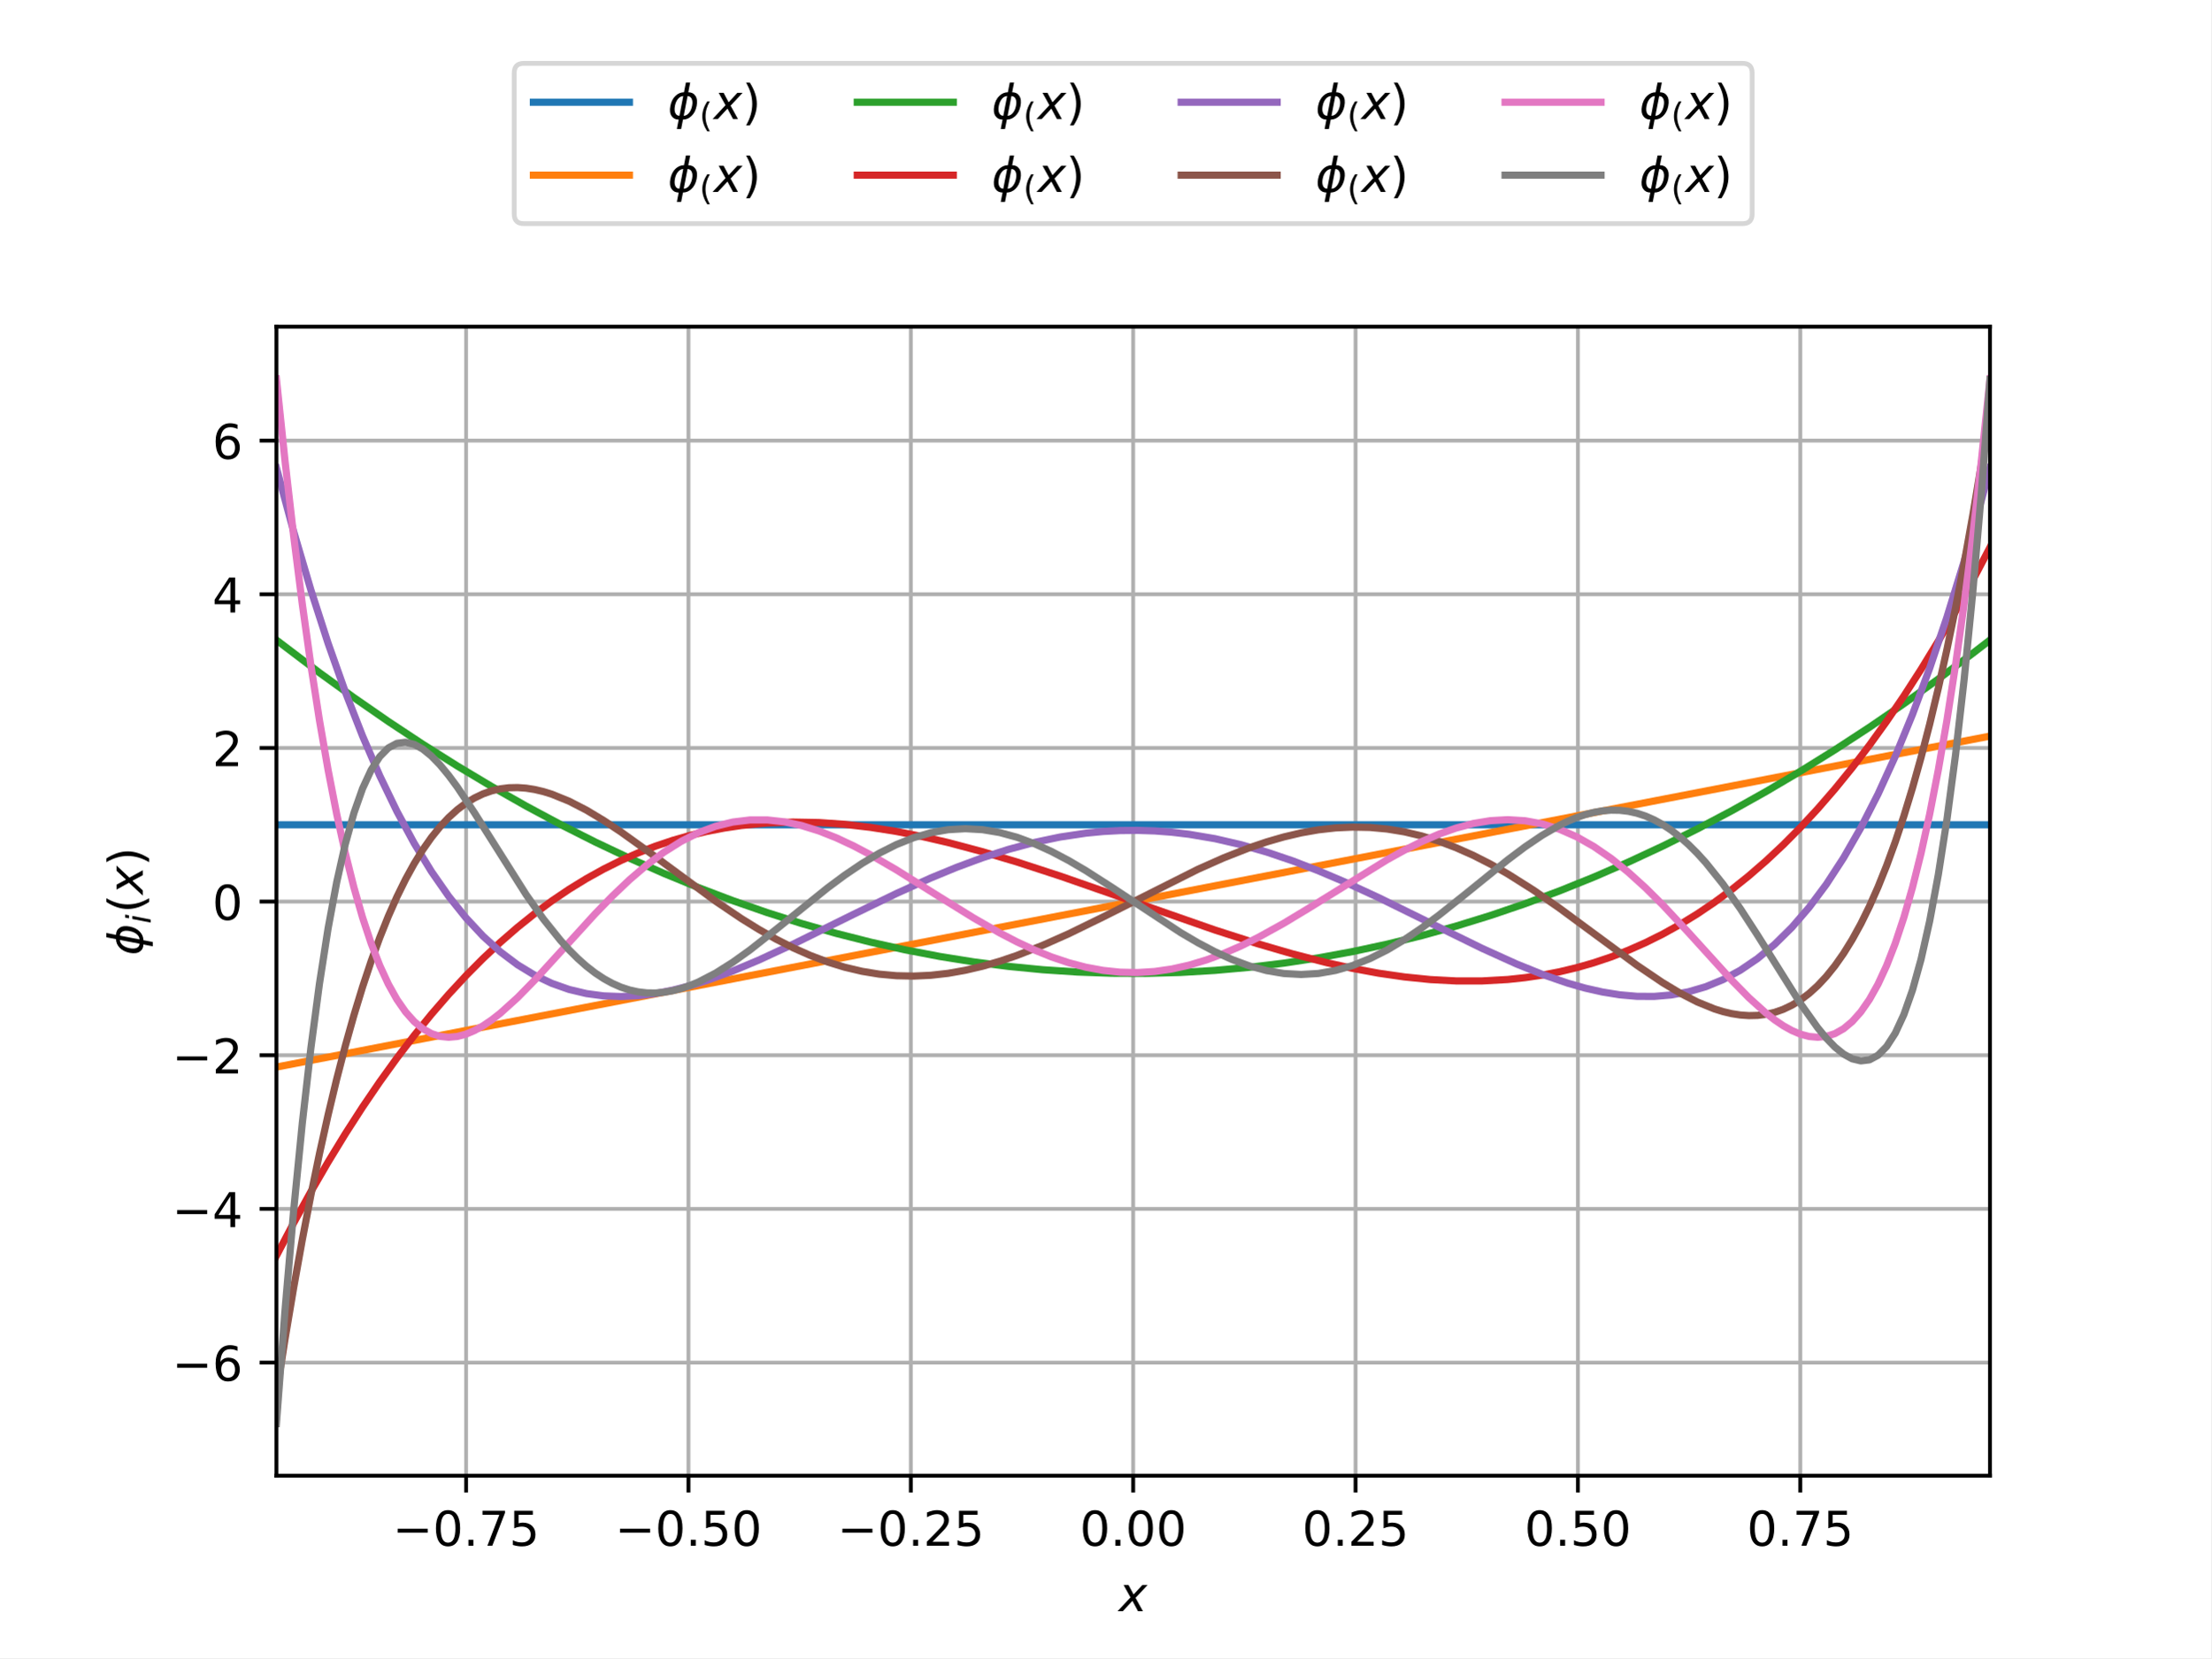
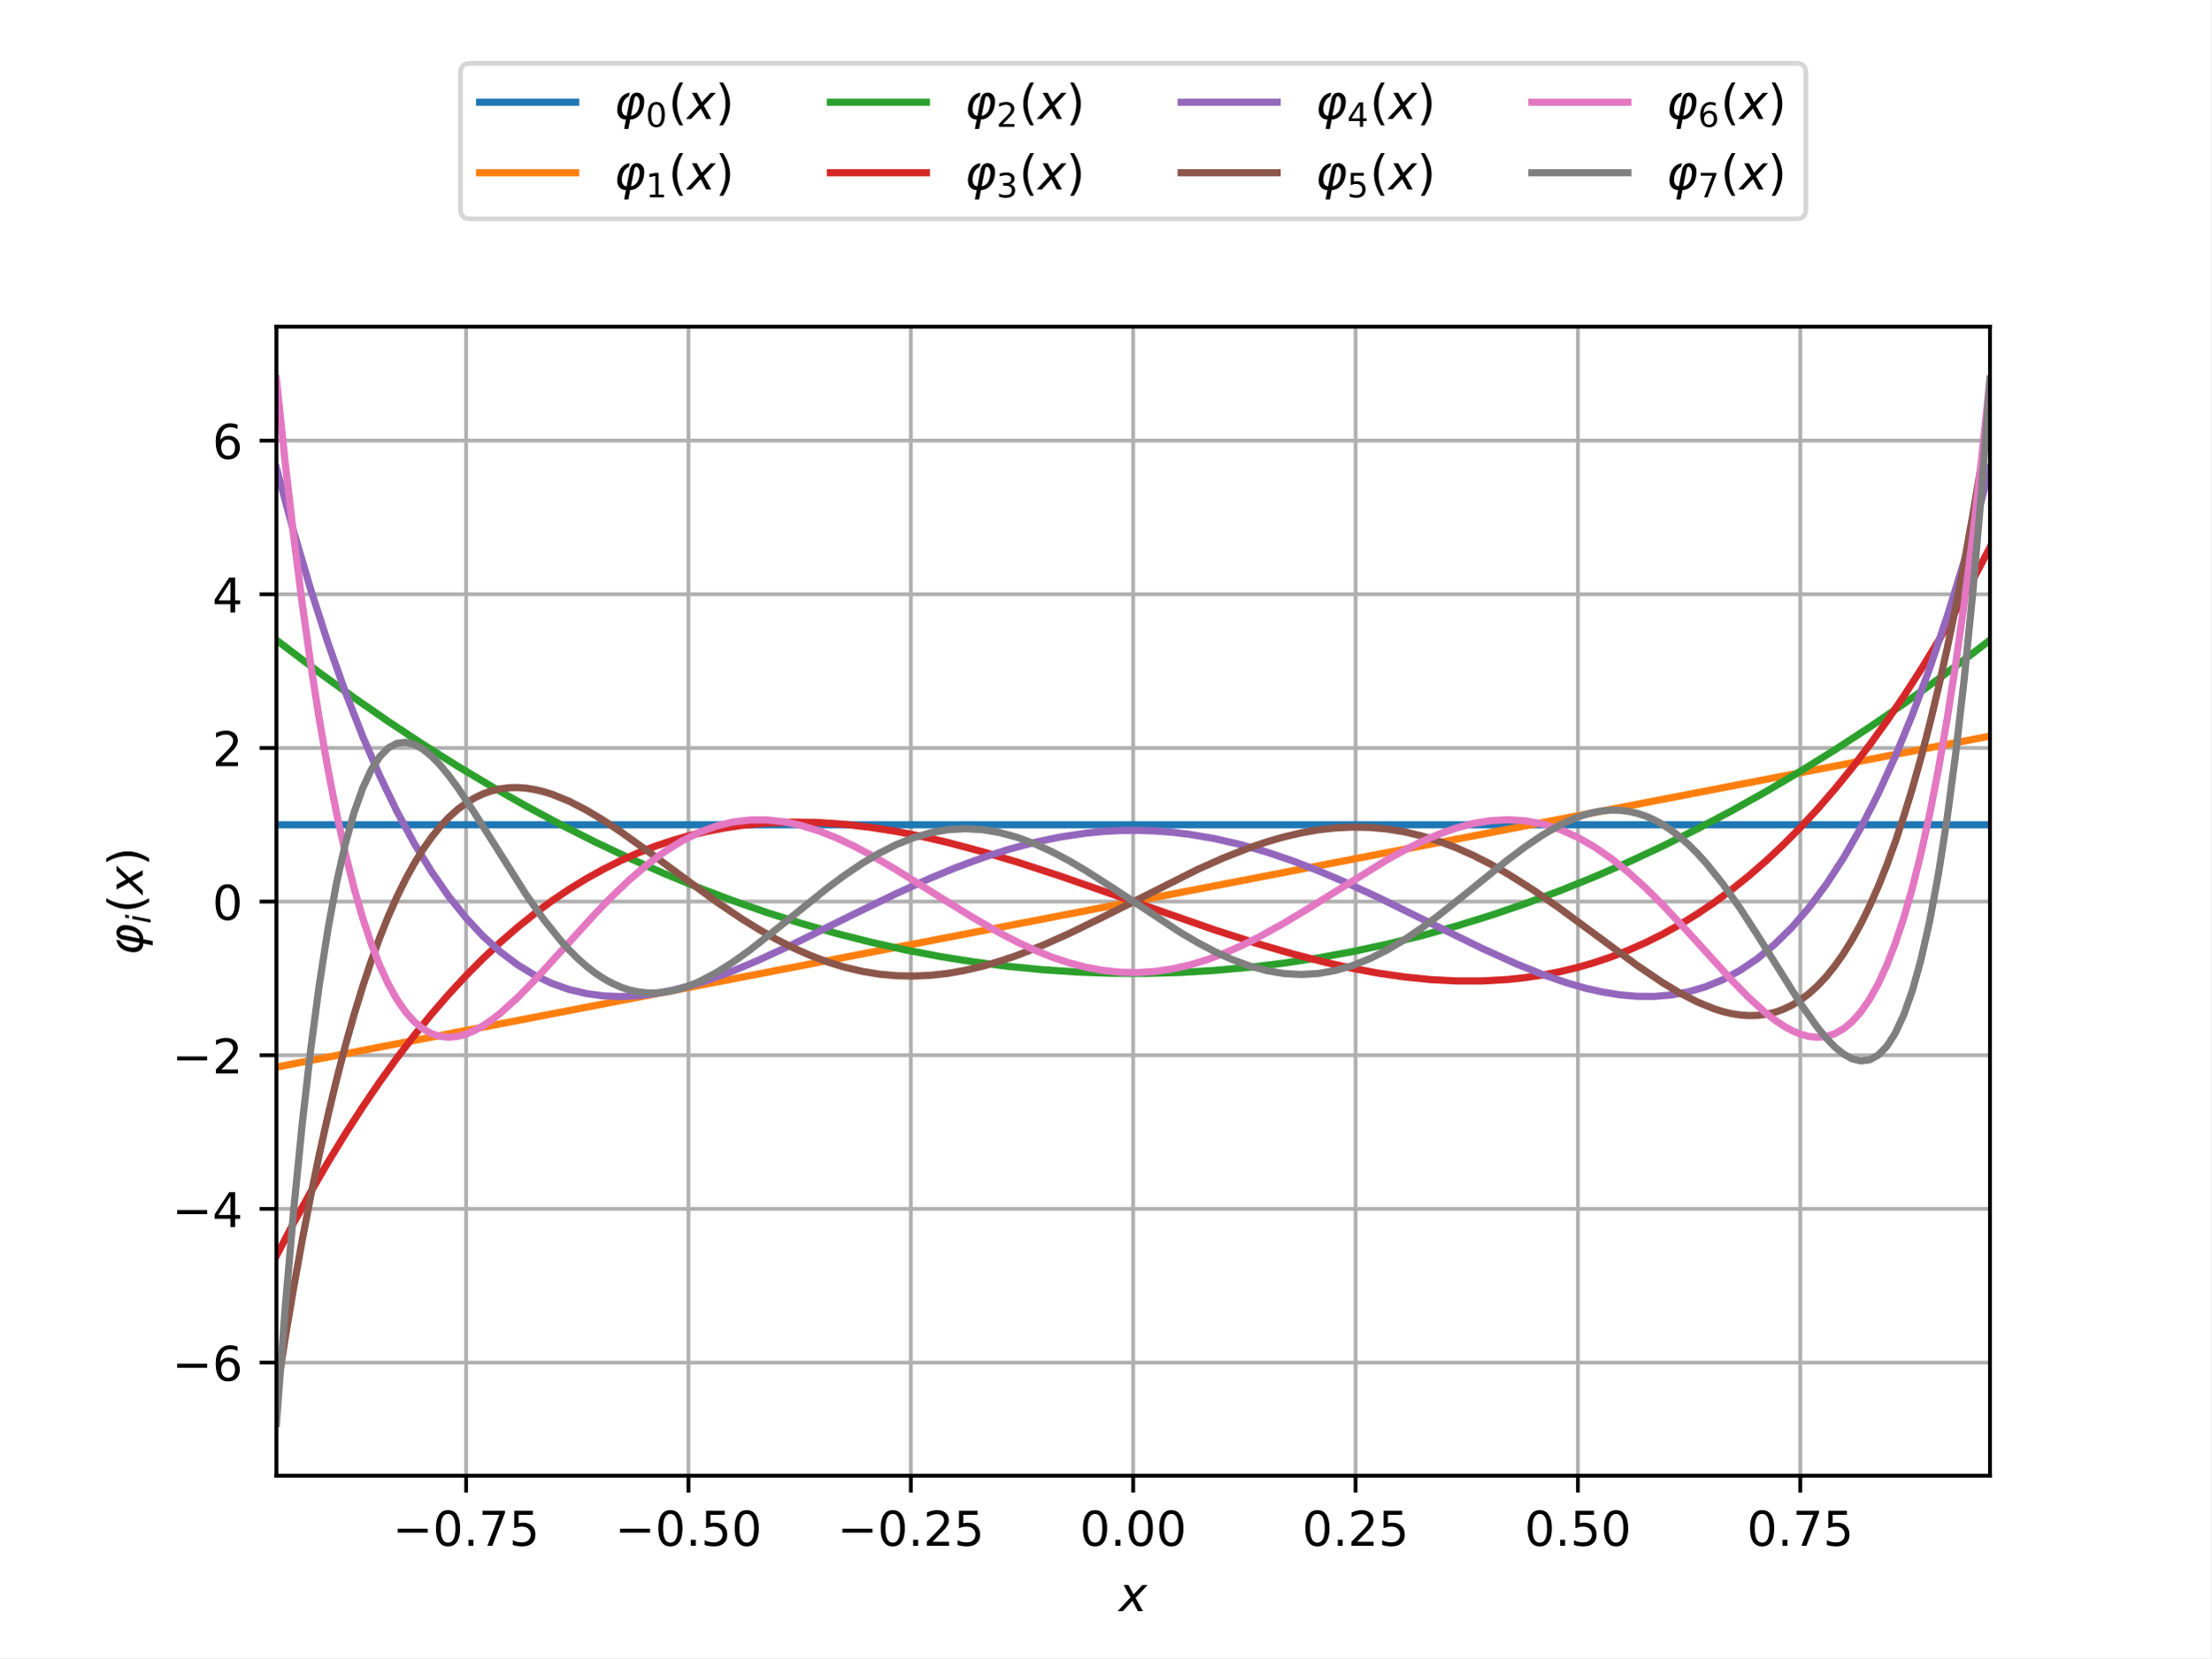
<svg xmlns="http://www.w3.org/2000/svg" xmlns:xlink="http://www.w3.org/1999/xlink" width="460.8pt" height="345.6pt" viewBox="0 0 460.8 345.6" version="1.1">
  <defs>
    <style type="text/css">*{stroke-linejoin: round; stroke-linecap: butt}</style>
  </defs>
  <g id="figure_1">
    <g id="patch_1">
      <path d="M 0 345.6  L 460.8 345.6  L 460.8 0  L 0 0  z " style="fill: #ffffff" />
    </g>
    <g id="axes_1">
      <g id="patch_2">
        <path d="M 57.6 307.584  L 414.72 307.584  L 414.72 68.083  L 57.6 68.083  z " style="fill: #ffffff" />
      </g>
      <g id="matplotlib.axis_1">
        <g id="xtick_1">
          <g id="line2d_1">
            <path d="M 97.132 307.584  L 97.132 68.083  " clip-path="url(#p4f8a83c4cf)" style="fill: none; stroke: #b0b0b0; stroke-width: 0.8; stroke-linecap: square" />
          </g>
          <g id="line2d_2">
            <defs>
              <path id="m4a92d99fee" d="M 0 0  L 0 3.5  " style="stroke: #000000; stroke-width: 0.8" />
            </defs>
            <g>
              <use xlink:href="#m4a92d99fee" x="97.132" y="307.584" style="stroke: #000000; stroke-width: 0.8" />
            </g>
          </g>
          <g id="text_1">
            <g transform="translate(81.80939 322.1824) scale(0.1 -0.1)">
              <defs>
                <path id="DejaVuSans-2212" d="M 678 2272  L 4684 2272  L 4684 1741  L 678 1741  L 678 2272  z " transform="scale(0.015625)" />
                <path id="DejaVuSans-30" d="M 2034 4250  Q 1547 4250 1301 3770  Q 1056 3291 1056 2328  Q 1056 1369 1301 889  Q 1547 409 2034 409  Q 2525 409 2770 889  Q 3016 1369 3016 2328  Q 3016 3291 2770 3770  Q 2525 4250 2034 4250  z M 2034 4750  Q 2819 4750 3233 4129  Q 3647 3509 3647 2328  Q 3647 1150 3233 529  Q 2819 -91 2034 -91  Q 1250 -91 836 529  Q 422 1150 422 2328  Q 422 3509 836 4129  Q 1250 4750 2034 4750  z " transform="scale(0.015625)" />
                <path id="DejaVuSans-2e" d="M 684 794  L 1344 794  L 1344 0  L 684 0  L 684 794  z " transform="scale(0.015625)" />
                <path id="DejaVuSans-37" d="M 525 4666  L 3525 4666  L 3525 4397  L 1831 0  L 1172 0  L 2766 4134  L 525 4134  L 525 4666  z " transform="scale(0.015625)" />
                <path id="DejaVuSans-35" d="M 691 4666  L 3169 4666  L 3169 4134  L 1269 4134  L 1269 2991  Q 1406 3038 1543 3061  Q 1681 3084 1819 3084  Q 2600 3084 3056 2656  Q 3513 2228 3513 1497  Q 3513 744 3044 326  Q 2575 -91 1722 -91  Q 1428 -91 1123 -41  Q 819 9 494 109  L 494 744  Q 775 591 1075 516  Q 1375 441 1709 441  Q 2250 441 2565 725  Q 2881 1009 2881 1497  Q 2881 1984 2565 2268  Q 2250 2553 1709 2553  Q 1456 2553 1204 2497  Q 953 2441 691 2322  L 691 4666  z " transform="scale(0.015625)" />
              </defs>
              <use xlink:href="#DejaVuSans-2212" />
              <use xlink:href="#DejaVuSans-30" transform="translate(83.78906 0)" />
              <use xlink:href="#DejaVuSans-2e" transform="translate(147.4121 0)" />
              <use xlink:href="#DejaVuSans-37" transform="translate(179.1992 0)" />
              <use xlink:href="#DejaVuSans-35" transform="translate(242.8223 0)" />
            </g>
          </g>
        </g>
        <g id="xtick_2">
          <g id="line2d_3">
            <path d="M 143.475 307.584  L 143.475 68.083  " clip-path="url(#p4f8a83c4cf)" style="fill: none; stroke: #b0b0b0; stroke-width: 0.8; stroke-linecap: square" />
          </g>
          <g id="line2d_4">
            <g>
              <use xlink:href="#m4a92d99fee" x="143.475" y="307.584" style="stroke: #000000; stroke-width: 0.8" />
            </g>
          </g>
          <g id="text_2">
            <g transform="translate(128.152 322.1824) scale(0.1 -0.1)">
              <use xlink:href="#DejaVuSans-2212" />
              <use xlink:href="#DejaVuSans-30" transform="translate(83.78906 0)" />
              <use xlink:href="#DejaVuSans-2e" transform="translate(147.4121 0)" />
              <use xlink:href="#DejaVuSans-35" transform="translate(179.1992 0)" />
              <use xlink:href="#DejaVuSans-30" transform="translate(242.8223 0)" />
            </g>
          </g>
        </g>
        <g id="xtick_3">
          <g id="line2d_5">
            <path d="M 189.817 307.584  L 189.817 68.083  " clip-path="url(#p4f8a83c4cf)" style="fill: none; stroke: #b0b0b0; stroke-width: 0.8; stroke-linecap: square" />
          </g>
          <g id="line2d_6">
            <g>
              <use xlink:href="#m4a92d99fee" x="189.817" y="307.584" style="stroke: #000000; stroke-width: 0.8" />
            </g>
          </g>
          <g id="text_3">
            <g transform="translate(174.4947 322.1824) scale(0.1 -0.1)">
              <defs>
                <path id="DejaVuSans-32" d="M 1228 531  L 3431 531  L 3431 0  L 469 0  L 469 531  Q 828 903 1448 1529  Q 2069 2156 2228 2338  Q 2531 2678 2651 2914  Q 2772 3150 2772 3378  Q 2772 3750 2511 3984  Q 2250 4219 1831 4219  Q 1534 4219 1204 4116  Q 875 4013 500 3803  L 500 4441  Q 881 4594 1212 4672  Q 1544 4750 1819 4750  Q 2544 4750 2975 4387  Q 3406 4025 3406 3419  Q 3406 3131 3298 2873  Q 3191 2616 2906 2266  Q 2828 2175 2409 1742  Q 1991 1309 1228 531  z " transform="scale(0.015625)" />
              </defs>
              <use xlink:href="#DejaVuSans-2212" />
              <use xlink:href="#DejaVuSans-30" transform="translate(83.78906 0)" />
              <use xlink:href="#DejaVuSans-2e" transform="translate(147.4121 0)" />
              <use xlink:href="#DejaVuSans-32" transform="translate(179.1992 0)" />
              <use xlink:href="#DejaVuSans-35" transform="translate(242.8223 0)" />
            </g>
          </g>
        </g>
        <g id="xtick_4">
          <g id="line2d_7">
            <path d="M 236.16 307.584  L 236.16 68.083  " clip-path="url(#p4f8a83c4cf)" style="fill: none; stroke: #b0b0b0; stroke-width: 0.8; stroke-linecap: square" />
          </g>
          <g id="line2d_8">
            <g>
              <use xlink:href="#m4a92d99fee" x="236.16" y="307.584" style="stroke: #000000; stroke-width: 0.8" />
            </g>
          </g>
          <g id="text_4">
            <g transform="translate(225.0272 322.1824) scale(0.1 -0.1)">
              <use xlink:href="#DejaVuSans-30" />
              <use xlink:href="#DejaVuSans-2e" transform="translate(63.62305 0)" />
              <use xlink:href="#DejaVuSans-30" transform="translate(95.41016 0)" />
              <use xlink:href="#DejaVuSans-30" transform="translate(159.0332 0)" />
            </g>
          </g>
        </g>
        <g id="xtick_5">
          <g id="line2d_9">
            <path d="M 282.503 307.584  L 282.503 68.083  " clip-path="url(#p4f8a83c4cf)" style="fill: none; stroke: #b0b0b0; stroke-width: 0.8; stroke-linecap: square" />
          </g>
          <g id="line2d_10">
            <g>
              <use xlink:href="#m4a92d99fee" x="282.503" y="307.584" style="stroke: #000000; stroke-width: 0.8" />
            </g>
          </g>
          <g id="text_5">
            <g transform="translate(271.3698 322.1824) scale(0.1 -0.1)">
              <use xlink:href="#DejaVuSans-30" />
              <use xlink:href="#DejaVuSans-2e" transform="translate(63.62305 0)" />
              <use xlink:href="#DejaVuSans-32" transform="translate(95.41016 0)" />
              <use xlink:href="#DejaVuSans-35" transform="translate(159.0332 0)" />
            </g>
          </g>
        </g>
        <g id="xtick_6">
          <g id="line2d_11">
            <path d="M 328.845 307.584  L 328.845 68.083  " clip-path="url(#p4f8a83c4cf)" style="fill: none; stroke: #b0b0b0; stroke-width: 0.8; stroke-linecap: square" />
          </g>
          <g id="line2d_12">
            <g>
              <use xlink:href="#m4a92d99fee" x="328.845" y="307.584" style="stroke: #000000; stroke-width: 0.8" />
            </g>
          </g>
          <g id="text_6">
            <g transform="translate(317.7125 322.1824) scale(0.1 -0.1)">
              <use xlink:href="#DejaVuSans-30" />
              <use xlink:href="#DejaVuSans-2e" transform="translate(63.62305 0)" />
              <use xlink:href="#DejaVuSans-35" transform="translate(95.41016 0)" />
              <use xlink:href="#DejaVuSans-30" transform="translate(159.0332 0)" />
            </g>
          </g>
        </g>
        <g id="xtick_7">
          <g id="line2d_13">
            <path d="M 375.188 307.584  L 375.188 68.083  " clip-path="url(#p4f8a83c4cf)" style="fill: none; stroke: #b0b0b0; stroke-width: 0.8; stroke-linecap: square" />
          </g>
          <g id="line2d_14">
            <g>
              <use xlink:href="#m4a92d99fee" x="375.188" y="307.584" style="stroke: #000000; stroke-width: 0.8" />
            </g>
          </g>
          <g id="text_7">
            <g transform="translate(364.0551 322.1824) scale(0.1 -0.1)">
              <use xlink:href="#DejaVuSans-30" />
              <use xlink:href="#DejaVuSans-2e" transform="translate(63.62305 0)" />
              <use xlink:href="#DejaVuSans-37" transform="translate(95.41016 0)" />
              <use xlink:href="#DejaVuSans-35" transform="translate(159.0332 0)" />
            </g>
          </g>
        </g>
        <g id="text_8">
          <g transform="translate(233.16 335.8606) scale(0.1 -0.1)">
            <defs>
              <path id="DejaVuSans-Oblique-78" d="M 3841 3500  L 2234 1784  L 3219 0  L 2559 0  L 1819 1388  L 531 0  L -166 0  L 1556 1844  L 641 3500  L 1300 3500  L 1972 2234  L 3144 3500  L 3841 3500  z " transform="scale(0.015625)" />
            </defs>
            <use xlink:href="#DejaVuSans-Oblique-78" transform="translate(0 0.3125)" />
          </g>
        </g>
      </g>
      <g id="matplotlib.axis_2">
        <g id="ytick_1">
          <g id="line2d_15">
            <path d="M 57.6 284.003  L 414.72 284.003  " clip-path="url(#p4f8a83c4cf)" style="fill: none; stroke: #b0b0b0; stroke-width: 0.8; stroke-linecap: square" />
          </g>
          <g id="line2d_16">
            <defs>
              <path id="mb3cb5c074b" d="M 0 0  L -3.5 0  " style="stroke: #000000; stroke-width: 0.8" />
            </defs>
            <g>
              <use xlink:href="#mb3cb5c074b" x="57.6" y="284.003" style="stroke: #000000; stroke-width: 0.8" />
            </g>
          </g>
          <g id="text_9">
            <g transform="translate(35.85781 287.8017) scale(0.1 -0.1)">
              <defs>
                <path id="DejaVuSans-36" d="M 2113 2584  Q 1688 2584 1439 2293  Q 1191 2003 1191 1497  Q 1191 994 1439 701  Q 1688 409 2113 409  Q 2538 409 2786 701  Q 3034 994 3034 1497  Q 3034 2003 2786 2293  Q 2538 2584 2113 2584  z M 3366 4563  L 3366 3988  Q 3128 4100 2886 4159  Q 2644 4219 2406 4219  Q 1781 4219 1451 3797  Q 1122 3375 1075 2522  Q 1259 2794 1537 2939  Q 1816 3084 2150 3084  Q 2853 3084 3261 2657  Q 3669 2231 3669 1497  Q 3669 778 3244 343  Q 2819 -91 2113 -91  Q 1303 -91 875 529  Q 447 1150 447 2328  Q 447 3434 972 4092  Q 1497 4750 2381 4750  Q 2619 4750 2861 4703  Q 3103 4656 3366 4563  z " transform="scale(0.015625)" />
              </defs>
              <use xlink:href="#DejaVuSans-2212" />
              <use xlink:href="#DejaVuSans-36" transform="translate(83.78906 0)" />
            </g>
          </g>
        </g>
        <g id="ytick_2">
          <g id="line2d_17">
            <path d="M 57.6 251.974  L 414.72 251.974  " clip-path="url(#p4f8a83c4cf)" style="fill: none; stroke: #b0b0b0; stroke-width: 0.8; stroke-linecap: square" />
          </g>
          <g id="line2d_18">
            <g>
              <use xlink:href="#mb3cb5c074b" x="57.6" y="251.974" style="stroke: #000000; stroke-width: 0.8" />
            </g>
          </g>
          <g id="text_10">
            <g transform="translate(35.85781 255.7736) scale(0.1 -0.1)">
              <defs>
                <path id="DejaVuSans-34" d="M 2419 4116  L 825 1625  L 2419 1625  L 2419 4116  z M 2253 4666  L 3047 4666  L 3047 1625  L 3713 1625  L 3713 1100  L 3047 1100  L 3047 0  L 2419 0  L 2419 1100  L 313 1100  L 313 1709  L 2253 4666  z " transform="scale(0.015625)" />
              </defs>
              <use xlink:href="#DejaVuSans-2212" />
              <use xlink:href="#DejaVuSans-34" transform="translate(83.78906 0)" />
            </g>
          </g>
        </g>
        <g id="ytick_3">
          <g id="line2d_19">
            <path d="M 57.6 219.946  L 414.72 219.946  " clip-path="url(#p4f8a83c4cf)" style="fill: none; stroke: #b0b0b0; stroke-width: 0.8; stroke-linecap: square" />
          </g>
          <g id="line2d_20">
            <g>
              <use xlink:href="#mb3cb5c074b" x="57.6" y="219.946" style="stroke: #000000; stroke-width: 0.8" />
            </g>
          </g>
          <g id="text_11">
            <g transform="translate(35.85781 223.7455) scale(0.1 -0.1)">
              <use xlink:href="#DejaVuSans-2212" />
              <use xlink:href="#DejaVuSans-32" transform="translate(83.78906 0)" />
            </g>
          </g>
        </g>
        <g id="ytick_4">
          <g id="line2d_21">
            <path d="M 57.6 187.918  L 414.72 187.918  " clip-path="url(#p4f8a83c4cf)" style="fill: none; stroke: #b0b0b0; stroke-width: 0.8; stroke-linecap: square" />
          </g>
          <g id="line2d_22">
            <g>
              <use xlink:href="#mb3cb5c074b" x="57.6" y="187.918" style="stroke: #000000; stroke-width: 0.8" />
            </g>
          </g>
          <g id="text_12">
            <g transform="translate(44.2375 191.7174) scale(0.1 -0.1)">
              <use xlink:href="#DejaVuSans-30" />
            </g>
          </g>
        </g>
        <g id="ytick_5">
          <g id="line2d_23">
            <path d="M 57.6 155.89  L 414.72 155.89  " clip-path="url(#p4f8a83c4cf)" style="fill: none; stroke: #b0b0b0; stroke-width: 0.8; stroke-linecap: square" />
          </g>
          <g id="line2d_24">
            <g>
              <use xlink:href="#mb3cb5c074b" x="57.6" y="155.89" style="stroke: #000000; stroke-width: 0.8" />
            </g>
          </g>
          <g id="text_13">
            <g transform="translate(44.2375 159.6893) scale(0.1 -0.1)">
              <use xlink:href="#DejaVuSans-32" />
            </g>
          </g>
        </g>
        <g id="ytick_6">
          <g id="line2d_25">
            <path d="M 57.6 123.862  L 414.72 123.862  " clip-path="url(#p4f8a83c4cf)" style="fill: none; stroke: #b0b0b0; stroke-width: 0.8; stroke-linecap: square" />
          </g>
          <g id="line2d_26">
            <g>
              <use xlink:href="#mb3cb5c074b" x="57.6" y="123.862" style="stroke: #000000; stroke-width: 0.8" />
            </g>
          </g>
          <g id="text_14">
            <g transform="translate(44.2375 127.6612) scale(0.1 -0.1)">
              <use xlink:href="#DejaVuSans-34" />
            </g>
          </g>
        </g>
        <g id="ytick_7">
          <g id="line2d_27">
            <path d="M 57.6 91.834  L 414.72 91.834  " clip-path="url(#p4f8a83c4cf)" style="fill: none; stroke: #b0b0b0; stroke-width: 0.8; stroke-linecap: square" />
          </g>
          <g id="line2d_28">
            <g>
              <use xlink:href="#mb3cb5c074b" x="57.6" y="91.834" style="stroke: #000000; stroke-width: 0.8" />
            </g>
          </g>
          <g id="text_15">
            <g transform="translate(44.2375 95.63314) scale(0.1 -0.1)">
              <use xlink:href="#DejaVuSans-36" />
            </g>
          </g>
        </g>
        <g id="text_16">
          <g transform="translate(29.75781 199.1336) rotate(-90) scale(0.1 -0.1)">
            <defs>
-               <path id="DejaVuSans-Oblique-3d5" d="M 2991 4863  L 2738 3572  Q 3363 3572 3684 3094  Q 4016 2606 3850 1747  Q 3681 888 3159 400  Q 2653 -78 2028 -78  L 1784 -1331  L 1213 -1331  L 1456 -78  Q 834 -78 509 400  Q 178 888 347 1747  Q 513 2606 1034 3094  Q 1544 3572 2166 3572  L 2419 4863  L 2991 4863  z M 2128 434  Q 2481 434 2784 756  Q 3116 1116 3244 1747  Q 3369 2372 3169 2738  Q 2991 3059 2638 3059  L 2128 434  z M 1556 434  L 2066 3059  Q 1716 3059 1413 2738  Q 1072 2372 953 1747  Q 834 1116 1028 756  Q 1203 434 1556 434  z " transform="scale(0.015625)" />
+               <path id="DejaVuSans-Oblique-3c6" d="M 2969 3034  Q 2766 3034 2675 2581  L 2259 438  Q 2553 438 2916 763  Q 3244 1053 3375 1750  Q 3497 2400 3300 2750  Q 3138 3034 2969 3034  z M 3063 3525  Q 3513 3525 3819 3113  Q 4147 2672 3981 1750  Q 3828 903 3291 400  Q 2784 -75 2159 -75  L 1916 -1331  L 1344 -1331  L 1588 -78  Q 963 -78 641 400  Q 309 888 475 1747  Q 647 2641 1166 3097  Q 1556 3438 2084 3525  L 1984 3016  Q 1766 2944 1538 2700  Q 1194 2341 1081 1747  Q 963 1116 1156 756  Q 1334 434 1688 434  L 2103 2581  Q 2288 3525 3063 3525  z " transform="scale(0.015625)" />
              <path id="DejaVuSans-Oblique-69" d="M 1172 4863  L 1747 4863  L 1606 4134  L 1031 4134  L 1172 4863  z M 909 3500  L 1484 3500  L 800 0  L 225 0  L 909 3500  z " transform="scale(0.015625)" />
              <path id="DejaVuSans-28" d="M 1984 4856  Q 1566 4138 1362 3434  Q 1159 2731 1159 2009  Q 1159 1288 1364 580  Q 1569 -128 1984 -844  L 1484 -844  Q 1016 -109 783 600  Q 550 1309 550 2009  Q 550 2706 781 3412  Q 1013 4119 1484 4856  L 1984 4856  z " transform="scale(0.015625)" />
              <path id="DejaVuSans-29" d="M 513 4856  L 1013 4856  Q 1481 4119 1714 3412  Q 1947 2706 1947 2009  Q 1947 1309 1714 600  Q 1481 -109 1013 -844  L 513 -844  Q 928 -128 1133 580  Q 1338 1288 1338 2009  Q 1338 2731 1133 3434  Q 928 4138 513 4856  z " transform="scale(0.015625)" />
            </defs>
-             <use xlink:href="#DejaVuSans-Oblique-3d5" transform="translate(0 0.015625)" />
-             <use xlink:href="#DejaVuSans-Oblique-69" transform="translate(65.9668 -16.39062) scale(0.7)" />
-             <use xlink:href="#DejaVuSans-28" transform="translate(88.14941 0.015625)" />
-             <use xlink:href="#DejaVuSans-Oblique-78" transform="translate(127.1631 0.015625)" />
-             <use xlink:href="#DejaVuSans-29" transform="translate(186.3428 0.015625)" />
+             <use xlink:href="#DejaVuSans-Oblique-3c6" transform="translate(0 0.125)" />
+             <use xlink:href="#DejaVuSans-Oblique-69" transform="translate(65.9668 -16.28125) scale(0.7)" />
+             <use xlink:href="#DejaVuSans-28" transform="translate(88.14941 0.125)" />
+             <use xlink:href="#DejaVuSans-Oblique-78" transform="translate(127.1631 0.125)" />
+             <use xlink:href="#DejaVuSans-29" transform="translate(186.3428 0.125)" />
          </g>
        </g>
      </g>
      <g id="line2d_29">
        <path d="M 57.6 171.904  L 414.72 171.904  L 414.72 171.904  " clip-path="url(#p4f8a83c4cf)" style="fill: none; stroke: #1f77b4; stroke-width: 1.5; stroke-linecap: square" />
      </g>
      <g id="line2d_30">
        <path d="M 57.6 222.411  L 414.72 153.425  L 414.72 153.425  " clip-path="url(#p4f8a83c4cf)" style="fill: none; stroke: #ff7f0e; stroke-width: 1.5; stroke-linecap: square" />
      </g>
      <g id="line2d_31">
        <path d="M 57.6 133.402  L 66.573 140.211  L 73.751 145.405  L 80.929 150.375  L 88.108 155.12  L 95.286 159.641  L 102.464 163.937  L 109.643 168.009  L 116.821 171.855  L 123.999 175.477  L 131.177 178.875  L 138.356 182.048  L 145.534 184.996  L 152.712 187.72  L 159.891 190.219  L 167.069 192.493  L 174.247 194.543  L 181.426 196.368  L 188.604 197.968  L 195.782 199.344  L 202.96 200.496  L 210.139 201.422  L 217.317 202.124  L 224.495 202.601  L 231.674 202.854  L 238.852 202.882  L 246.03 202.686  L 253.208 202.264  L 260.387 201.619  L 267.565 200.748  L 274.743 199.653  L 281.922 198.333  L 289.1 196.789  L 296.278 195.02  L 303.456 193.027  L 310.635 190.808  L 317.813 188.366  L 324.991 185.698  L 332.17 182.806  L 339.348 179.689  L 346.526 176.348  L 353.705 172.782  L 360.883 168.991  L 368.061 164.976  L 375.239 160.736  L 382.418 156.272  L 389.596 151.583  L 396.774 146.669  L 403.953 141.53  L 411.131 136.167  L 414.72 133.402  L 414.72 133.402  " clip-path="url(#p4f8a83c4cf)" style="fill: none; stroke: #2ca02c; stroke-width: 1.5; stroke-linecap: square" />
      </g>
      <g id="line2d_32">
        <path d="M 57.6 261.743  L 61.189 254.909  L 64.778 248.401  L 68.367 242.212  L 71.957 236.336  L 75.546 230.765  L 79.135 225.494  L 82.724 220.515  L 86.313 215.822  L 89.902 211.408  L 93.491 207.266  L 97.081 203.39  L 100.67 199.773  L 104.259 196.409  L 107.848 193.29  L 111.437 190.41  L 115.026 187.763  L 118.615 185.341  L 122.205 183.138  L 125.794 181.147  L 129.383 179.362  L 132.972 177.776  L 136.561 176.381  L 140.15 175.173  L 143.739 174.143  L 147.329 173.286  L 150.918 172.593  L 154.507 172.06  L 159.891 171.543  L 165.274 171.346  L 170.658 171.445  L 176.042 171.819  L 181.426 172.446  L 186.809 173.301  L 192.193 174.363  L 197.577 175.61  L 204.755 177.52  L 211.933 179.663  L 220.906 182.59  L 233.468 186.963  L 253.208 193.849  L 262.181 196.728  L 269.36 198.818  L 276.538 200.661  L 281.922 201.849  L 287.305 202.845  L 292.689 203.626  L 298.073 204.171  L 303.456 204.456  L 308.84 204.459  L 314.224 204.158  L 317.813 203.776  L 321.402 203.243  L 324.991 202.551  L 328.581 201.693  L 332.17 200.664  L 335.759 199.455  L 339.348 198.061  L 342.937 196.475  L 346.526 194.689  L 350.115 192.699  L 353.705 190.496  L 357.294 188.074  L 360.883 185.426  L 364.472 182.547  L 368.061 179.428  L 371.65 176.063  L 375.239 172.446  L 378.829 168.57  L 382.418 164.429  L 386.007 160.015  L 389.596 155.322  L 393.185 150.343  L 396.774 145.071  L 400.363 139.501  L 403.953 133.624  L 407.542 127.436  L 411.131 120.927  L 414.72 114.093  L 414.72 114.093  " clip-path="url(#p4f8a83c4cf)" style="fill: none; stroke: #d62728; stroke-width: 1.5; stroke-linecap: square" />
      </g>
      <g id="line2d_33">
        <path d="M 57.6 97.516  L 61.189 110.779  L 64.778 122.949  L 68.367 134.075  L 71.957 144.209  L 75.546 153.397  L 79.135 161.689  L 82.724 169.129  L 86.313 175.765  L 89.902 181.64  L 93.491 186.797  L 97.081 191.28  L 100.67 195.129  L 104.259 198.384  L 107.848 201.085  L 111.437 203.27  L 115.026 204.976  L 118.615 206.238  L 122.205 207.093  L 125.794 207.573  L 129.383 207.711  L 132.972 207.54  L 136.561 207.091  L 140.15 206.392  L 143.739 205.472  L 147.329 204.36  L 152.712 202.388  L 158.096 200.126  L 165.274 196.798  L 177.836 190.592  L 186.809 186.237  L 193.988 182.995  L 199.371 180.775  L 204.755 178.781  L 210.139 177.047  L 215.522 175.601  L 220.906 174.466  L 226.29 173.66  L 229.879 173.311  L 233.468 173.117  L 237.057 173.078  L 240.646 173.194  L 244.236 173.466  L 247.825 173.891  L 253.208 174.808  L 258.592 176.049  L 263.976 177.595  L 269.36 179.419  L 274.743 181.492  L 280.127 183.778  L 287.305 187.088  L 298.073 192.378  L 308.84 197.655  L 316.018 200.907  L 321.402 203.082  L 326.786 204.939  L 330.375 205.958  L 333.964 206.771  L 337.553 207.349  L 341.143 207.663  L 344.732 207.683  L 348.321 207.377  L 351.91 206.714  L 355.499 205.66  L 359.088 204.181  L 362.677 202.24  L 366.267 199.802  L 369.856 196.828  L 373.445 193.281  L 377.034 189.121  L 380.623 184.306  L 384.212 178.795  L 387.801 172.545  L 391.391 165.512  L 394.98 157.652  L 398.569 148.918  L 402.158 139.263  L 405.747 128.639  L 409.336 116.997  L 412.925 104.287  L 414.72 97.516  L 414.72 97.516  " clip-path="url(#p4f8a83c4cf)" style="fill: none; stroke: #9467bd; stroke-width: 1.5; stroke-linecap: square" />
      </g>
      <g id="line2d_34">
        <path d="M 57.6 290.464  L 59.395 279.084  L 61.189 268.422  L 62.984 258.449  L 64.778 249.138  L 66.573 240.462  L 68.367 232.397  L 70.162 224.915  L 71.957 217.994  L 73.751 211.608  L 75.546 205.735  L 77.34 200.351  L 79.135 195.433  L 80.929 190.961  L 82.724 186.913  L 84.519 183.268  L 86.313 180.006  L 88.108 177.108  L 89.902 174.554  L 91.697 172.326  L 93.491 170.406  L 95.286 168.777  L 97.081 167.422  L 98.875 166.324  L 100.67 165.467  L 102.464 164.835  L 104.259 164.415  L 106.053 164.191  L 107.848 164.15  L 109.643 164.277  L 111.437 164.56  L 113.232 164.986  L 115.026 165.542  L 118.615 167.002  L 122.205 168.85  L 125.794 171.004  L 129.383 173.388  L 134.767 177.247  L 149.123 187.83  L 154.507 191.464  L 158.096 193.688  L 161.685 195.724  L 165.274 197.548  L 168.864 199.144  L 172.453 200.499  L 176.042 201.603  L 179.631 202.45  L 183.22 203.039  L 186.809 203.37  L 190.398 203.448  L 193.988 203.278  L 197.577 202.872  L 201.166 202.239  L 204.755 201.396  L 208.344 200.358  L 211.933 199.142  L 217.317 197.029  L 222.701 194.633  L 229.879 191.131  L 249.619 181.204  L 255.003 178.808  L 260.387 176.695  L 263.976 175.479  L 267.565 174.44  L 271.154 173.597  L 274.743 172.965  L 278.332 172.558  L 281.922 172.389  L 285.511 172.466  L 289.1 172.797  L 292.689 173.386  L 296.278 174.234  L 299.867 175.338  L 303.456 176.692  L 307.046 178.288  L 310.635 180.113  L 314.224 182.148  L 319.608 185.548  L 324.991 189.282  L 332.17 194.574  L 341.143 201.191  L 346.526 204.833  L 350.115 206.986  L 353.705 208.834  L 357.294 210.294  L 359.088 210.851  L 360.883 211.277  L 362.677 211.56  L 364.472 211.687  L 366.267 211.645  L 368.061 211.421  L 369.856 211.001  L 371.65 210.37  L 373.445 209.513  L 375.239 208.415  L 377.034 207.059  L 378.829 205.43  L 380.623 203.51  L 382.418 201.283  L 384.212 198.729  L 386.007 195.831  L 387.801 192.569  L 389.596 188.924  L 391.391 184.875  L 393.185 180.403  L 394.98 175.486  L 396.774 170.101  L 398.569 164.228  L 400.363 157.842  L 402.158 150.921  L 403.953 143.44  L 405.747 135.374  L 407.542 126.699  L 409.336 117.388  L 411.131 107.415  L 412.925 96.752  L 414.72 85.372  L 414.72 85.372  " clip-path="url(#p4f8a83c4cf)" style="fill: none; stroke: #8c564b; stroke-width: 1.5; stroke-linecap: square" />
      </g>
      <g id="line2d_35">
        <path d="M 57.6 78.97  L 59.395 96.09  L 61.189 111.681  L 62.984 125.83  L 64.778 138.623  L 66.573 150.14  L 68.367 160.46  L 70.162 169.658  L 71.957 177.806  L 73.751 184.973  L 75.546 191.226  L 77.34 196.629  L 79.135 201.242  L 80.929 205.124  L 82.724 208.331  L 84.519 210.915  L 86.313 212.928  L 88.108 214.419  L 89.902 215.432  L 91.697 216.012  L 93.491 216.201  L 95.286 216.038  L 97.081 215.561  L 98.875 214.805  L 100.67 213.804  L 102.464 212.589  L 104.259 211.19  L 107.848 207.95  L 111.437 204.287  L 116.821 198.384  L 123.999 190.496  L 127.588 186.799  L 131.177 183.381  L 134.767 180.308  L 138.356 177.627  L 141.945 175.374  L 145.534 173.57  L 149.123 172.225  L 152.712 171.339  L 156.302 170.902  L 159.891 170.897  L 163.48 171.298  L 167.069 172.075  L 170.658 173.192  L 174.247 174.609  L 177.836 176.285  L 181.426 178.173  L 186.809 181.303  L 195.782 186.921  L 202.96 191.367  L 208.344 194.45  L 211.933 196.316  L 215.522 197.99  L 219.112 199.445  L 222.701 200.655  L 226.29 201.6  L 229.879 202.264  L 233.468 202.637  L 237.057 202.712  L 240.646 202.488  L 244.236 201.968  L 247.825 201.162  L 251.414 200.082  L 255.003 198.747  L 258.592 197.179  L 262.181 195.405  L 267.565 192.427  L 272.949 189.175  L 289.1 179.182  L 292.689 177.205  L 296.278 175.417  L 299.867 173.865  L 303.456 172.593  L 307.046 171.641  L 310.635 171.048  L 314.224 170.847  L 317.813 171.066  L 321.402 171.725  L 324.991 172.84  L 328.581 174.415  L 332.17 176.445  L 335.759 178.916  L 339.348 181.798  L 342.937 185.051  L 346.526 188.617  L 351.91 194.391  L 360.883 204.287  L 364.472 207.95  L 368.061 211.19  L 369.856 212.589  L 371.65 213.804  L 373.445 214.805  L 375.239 215.561  L 377.034 216.038  L 378.829 216.201  L 380.623 216.012  L 382.418 215.432  L 384.212 214.419  L 386.007 212.928  L 387.801 210.915  L 389.596 208.331  L 391.391 205.124  L 393.185 201.242  L 394.98 196.629  L 396.774 191.226  L 398.569 184.973  L 400.363 177.806  L 402.158 169.658  L 403.953 160.46  L 405.747 150.14  L 407.542 138.623  L 409.336 125.83  L 411.131 111.681  L 412.925 96.09  L 414.72 78.97  L 414.72 78.97  " clip-path="url(#p4f8a83c4cf)" style="fill: none; stroke: #e377c2; stroke-width: 1.5; stroke-linecap: square" />
      </g>
      <g id="line2d_36">
        <path d="M 57.6 296.698  L 59.395 273.09  L 61.189 252.337  L 62.984 234.213  L 64.778 218.503  L 66.573 205.004  L 68.367 193.525  L 70.162 183.887  L 71.957 175.919  L 73.751 169.463  L 75.546 164.368  L 77.34 160.494  L 79.135 157.71  L 80.929 155.893  L 82.724 154.929  L 84.519 154.711  L 86.313 155.141  L 88.108 156.127  L 89.902 157.584  L 91.697 159.433  L 93.491 161.604  L 95.286 164.03  L 98.875 169.412  L 109.643 186.469  L 113.232 191.549  L 116.821 196.023  L 118.615 197.998  L 120.41 199.785  L 122.205 201.378  L 123.999 202.772  L 125.794 203.964  L 127.588 204.955  L 129.383 205.745  L 131.177 206.337  L 132.972 206.735  L 134.767 206.945  L 136.561 206.973  L 138.356 206.828  L 140.15 206.517  L 141.945 206.05  L 143.739 205.437  L 145.534 204.689  L 149.123 202.831  L 152.712 200.568  L 156.302 197.995  L 161.685 193.763  L 172.453 185.077  L 176.042 182.415  L 179.631 179.986  L 183.22 177.845  L 186.809 176.038  L 190.398 174.602  L 193.988 173.563  L 197.577 172.936  L 201.166 172.726  L 204.755 172.928  L 208.344 173.53  L 211.933 174.507  L 215.522 175.83  L 219.112 177.461  L 222.701 179.356  L 226.29 181.464  L 231.674 184.91  L 246.03 194.372  L 249.619 196.481  L 253.208 198.375  L 256.798 200.006  L 260.387 201.329  L 263.976 202.307  L 267.565 202.908  L 271.154 203.111  L 274.743 202.901  L 278.332 202.273  L 281.922 201.234  L 285.511 199.798  L 289.1 197.992  L 292.689 195.851  L 296.278 193.421  L 299.867 190.759  L 305.251 186.476  L 314.224 179.214  L 317.813 176.522  L 321.402 174.093  L 324.991 172.02  L 326.786 171.148  L 328.581 170.399  L 330.375 169.787  L 332.17 169.32  L 333.964 169.009  L 335.759 168.863  L 337.553 168.892  L 339.348 169.102  L 341.143 169.5  L 342.937 170.092  L 344.732 170.882  L 346.526 171.872  L 348.321 173.065  L 350.115 174.459  L 351.91 176.052  L 353.705 177.839  L 355.499 179.814  L 359.088 184.288  L 362.677 189.368  L 366.267 194.9  L 375.239 209.186  L 378.829 214.232  L 380.623 216.403  L 382.418 218.253  L 384.212 219.709  L 386.007 220.695  L 387.801 221.125  L 389.596 220.908  L 391.391 219.944  L 393.185 218.127  L 394.98 215.343  L 396.774 211.469  L 398.569 206.374  L 400.363 199.917  L 402.158 191.949  L 403.953 182.311  L 405.747 170.833  L 407.542 157.334  L 409.336 141.624  L 411.131 123.499  L 412.925 102.747  L 414.72 79.139  L 414.72 79.139  " clip-path="url(#p4f8a83c4cf)" style="fill: none; stroke: #7f7f7f; stroke-width: 1.5; stroke-linecap: square" />
      </g>
      <g id="patch_3">
        <path d="M 57.6 307.584  L 57.6 68.083  " style="fill: none; stroke: #000000; stroke-width: 0.8; stroke-linejoin: miter; stroke-linecap: square" />
      </g>
      <g id="patch_4">
        <path d="M 414.72 307.584  L 414.72 68.083  " style="fill: none; stroke: #000000; stroke-width: 0.8; stroke-linejoin: miter; stroke-linecap: square" />
      </g>
      <g id="patch_5">
        <path d="M 57.6 307.584  L 414.72 307.584  " style="fill: none; stroke: #000000; stroke-width: 0.8; stroke-linejoin: miter; stroke-linecap: square" />
      </g>
      <g id="patch_6">
        <path d="M 57.6 68.083  L 414.72 68.083  " style="fill: none; stroke: #000000; stroke-width: 0.8; stroke-linejoin: miter; stroke-linecap: square" />
      </g>
      <g id="legend_1">
        <g id="patch_7">
-           <path d="M 109.16 46.608  L 363.16 46.608  Q 365.16 46.608 365.16 44.608  L 365.16 15.208  Q 365.16 13.208 363.16 13.208  L 109.16 13.208  Q 107.16 13.208 107.16 15.208  L 107.16 44.608  Q 107.16 46.608 109.16 46.608  z " style="fill: #ffffff; opacity: 0.8; stroke: #cccccc; stroke-linejoin: miter" />
+           <path d="M 97.96 45.608  L 374.36 45.608  Q 376.36 45.608 376.36 43.608  L 376.36 15.208  Q 376.36 13.208 374.36 13.208  L 97.96 13.208  Q 95.96 13.208 95.96 15.208  L 95.96 43.608  Q 95.96 45.608 97.96 45.608  z " style="fill: #ffffff; opacity: 0.8; stroke: #cccccc; stroke-linejoin: miter" />
        </g>
        <g id="line2d_37">
-           <path d="M 111.16 21.308  L 121.16 21.308  L 131.16 21.308  " style="fill: none; stroke: #1f77b4; stroke-width: 1.5; stroke-linecap: square" />
+           <path d="M 99.96 21.308  L 109.96 21.308  L 119.96 21.308  " style="fill: none; stroke: #1f77b4; stroke-width: 1.5; stroke-linecap: square" />
        </g>
        <g id="text_17">
-           <g transform="translate(139.16 24.808) scale(0.1 -0.1)">
-             <use xlink:href="#DejaVuSans-Oblique-3d5" transform="translate(0 0.015625)" />
-             <use xlink:href="#DejaVuSans-28" transform="translate(65.9668 -16.39062) scale(0.7)" />
-             <use xlink:href="#DejaVuSans-Oblique-78" transform="translate(96.01074 0.015625)" />
-             <use xlink:href="#DejaVuSans-29" transform="translate(155.1904 0.015625)" />
+           <g transform="translate(127.96 24.808) scale(0.1 -0.1)">
+             <use xlink:href="#DejaVuSans-Oblique-3c6" transform="translate(0 0.125)" />
+             <use xlink:href="#DejaVuSans-30" transform="translate(65.9668 -16.28125) scale(0.7)" />
+             <use xlink:href="#DejaVuSans-28" transform="translate(113.2373 0.125)" />
+             <use xlink:href="#DejaVuSans-Oblique-78" transform="translate(152.251 0.125)" />
+             <use xlink:href="#DejaVuSans-29" transform="translate(211.4307 0.125)" />
          </g>
        </g>
        <g id="line2d_38">
-           <path d="M 111.16 36.508  L 121.16 36.508  L 131.16 36.508  " style="fill: none; stroke: #ff7f0e; stroke-width: 1.5; stroke-linecap: square" />
+           <path d="M 99.96 36.008  L 109.96 36.008  L 119.96 36.008  " style="fill: none; stroke: #ff7f0e; stroke-width: 1.5; stroke-linecap: square" />
        </g>
        <g id="text_18">
-           <g transform="translate(139.16 40.008) scale(0.1 -0.1)">
-             <use xlink:href="#DejaVuSans-Oblique-3d5" transform="translate(0 0.015625)" />
-             <use xlink:href="#DejaVuSans-28" transform="translate(65.9668 -16.39062) scale(0.7)" />
-             <use xlink:href="#DejaVuSans-Oblique-78" transform="translate(96.01074 0.015625)" />
-             <use xlink:href="#DejaVuSans-29" transform="translate(155.1904 0.015625)" />
+           <g transform="translate(127.96 39.508) scale(0.1 -0.1)">
+             <defs>
+               <path id="DejaVuSans-31" d="M 794 531  L 1825 531  L 1825 4091  L 703 3866  L 703 4441  L 1819 4666  L 2450 4666  L 2450 531  L 3481 531  L 3481 0  L 794 0  L 794 531  z " transform="scale(0.015625)" />
+             </defs>
+             <use xlink:href="#DejaVuSans-Oblique-3c6" transform="translate(0 0.125)" />
+             <use xlink:href="#DejaVuSans-31" transform="translate(65.9668 -16.28125) scale(0.7)" />
+             <use xlink:href="#DejaVuSans-28" transform="translate(113.2373 0.125)" />
+             <use xlink:href="#DejaVuSans-Oblique-78" transform="translate(152.251 0.125)" />
+             <use xlink:href="#DejaVuSans-29" transform="translate(211.4307 0.125)" />
          </g>
        </g>
        <g id="line2d_39">
-           <path d="M 178.66 21.308  L 188.66 21.308  L 198.66 21.308  " style="fill: none; stroke: #2ca02c; stroke-width: 1.5; stroke-linecap: square" />
+           <path d="M 173.06 21.308  L 183.06 21.308  L 193.06 21.308  " style="fill: none; stroke: #2ca02c; stroke-width: 1.5; stroke-linecap: square" />
        </g>
        <g id="text_19">
-           <g transform="translate(206.66 24.808) scale(0.1 -0.1)">
-             <use xlink:href="#DejaVuSans-Oblique-3d5" transform="translate(0 0.015625)" />
-             <use xlink:href="#DejaVuSans-28" transform="translate(65.9668 -16.39062) scale(0.7)" />
-             <use xlink:href="#DejaVuSans-Oblique-78" transform="translate(96.01074 0.015625)" />
-             <use xlink:href="#DejaVuSans-29" transform="translate(155.1904 0.015625)" />
+           <g transform="translate(201.06 24.808) scale(0.1 -0.1)">
+             <use xlink:href="#DejaVuSans-Oblique-3c6" transform="translate(0 0.125)" />
+             <use xlink:href="#DejaVuSans-32" transform="translate(65.9668 -16.28125) scale(0.7)" />
+             <use xlink:href="#DejaVuSans-28" transform="translate(113.2373 0.125)" />
+             <use xlink:href="#DejaVuSans-Oblique-78" transform="translate(152.251 0.125)" />
+             <use xlink:href="#DejaVuSans-29" transform="translate(211.4307 0.125)" />
          </g>
        </g>
        <g id="line2d_40">
-           <path d="M 178.66 36.508  L 188.66 36.508  L 198.66 36.508  " style="fill: none; stroke: #d62728; stroke-width: 1.5; stroke-linecap: square" />
+           <path d="M 173.06 36.008  L 183.06 36.008  L 193.06 36.008  " style="fill: none; stroke: #d62728; stroke-width: 1.5; stroke-linecap: square" />
        </g>
        <g id="text_20">
-           <g transform="translate(206.66 40.008) scale(0.1 -0.1)">
-             <use xlink:href="#DejaVuSans-Oblique-3d5" transform="translate(0 0.015625)" />
-             <use xlink:href="#DejaVuSans-28" transform="translate(65.9668 -16.39062) scale(0.7)" />
-             <use xlink:href="#DejaVuSans-Oblique-78" transform="translate(96.01074 0.015625)" />
-             <use xlink:href="#DejaVuSans-29" transform="translate(155.1904 0.015625)" />
+           <g transform="translate(201.06 39.508) scale(0.1 -0.1)">
+             <defs>
+               <path id="DejaVuSans-33" d="M 2597 2516  Q 3050 2419 3304 2112  Q 3559 1806 3559 1356  Q 3559 666 3084 287  Q 2609 -91 1734 -91  Q 1441 -91 1130 -33  Q 819 25 488 141  L 488 750  Q 750 597 1062 519  Q 1375 441 1716 441  Q 2309 441 2620 675  Q 2931 909 2931 1356  Q 2931 1769 2642 2001  Q 2353 2234 1838 2234  L 1294 2234  L 1294 2753  L 1863 2753  Q 2328 2753 2575 2939  Q 2822 3125 2822 3475  Q 2822 3834 2567 4026  Q 2313 4219 1838 4219  Q 1578 4219 1281 4162  Q 984 4106 628 3988  L 628 4550  Q 988 4650 1302 4700  Q 1616 4750 1894 4750  Q 2613 4750 3031 4423  Q 3450 4097 3450 3541  Q 3450 3153 3228 2886  Q 3006 2619 2597 2516  z " transform="scale(0.015625)" />
+             </defs>
+             <use xlink:href="#DejaVuSans-Oblique-3c6" transform="translate(0 0.125)" />
+             <use xlink:href="#DejaVuSans-33" transform="translate(65.9668 -16.28125) scale(0.7)" />
+             <use xlink:href="#DejaVuSans-28" transform="translate(113.2373 0.125)" />
+             <use xlink:href="#DejaVuSans-Oblique-78" transform="translate(152.251 0.125)" />
+             <use xlink:href="#DejaVuSans-29" transform="translate(211.4307 0.125)" />
          </g>
        </g>
        <g id="line2d_41">
          <path d="M 246.16 21.308  L 256.16 21.308  L 266.16 21.308  " style="fill: none; stroke: #9467bd; stroke-width: 1.5; stroke-linecap: square" />
        </g>
        <g id="text_21">
          <g transform="translate(274.16 24.808) scale(0.1 -0.1)">
-             <use xlink:href="#DejaVuSans-Oblique-3d5" transform="translate(0 0.015625)" />
-             <use xlink:href="#DejaVuSans-28" transform="translate(65.9668 -16.39062) scale(0.7)" />
-             <use xlink:href="#DejaVuSans-Oblique-78" transform="translate(96.01074 0.015625)" />
-             <use xlink:href="#DejaVuSans-29" transform="translate(155.1904 0.015625)" />
+             <use xlink:href="#DejaVuSans-Oblique-3c6" transform="translate(0 0.125)" />
+             <use xlink:href="#DejaVuSans-34" transform="translate(65.9668 -16.28125) scale(0.7)" />
+             <use xlink:href="#DejaVuSans-28" transform="translate(113.2373 0.125)" />
+             <use xlink:href="#DejaVuSans-Oblique-78" transform="translate(152.251 0.125)" />
+             <use xlink:href="#DejaVuSans-29" transform="translate(211.4307 0.125)" />
          </g>
        </g>
        <g id="line2d_42">
-           <path d="M 246.16 36.508  L 256.16 36.508  L 266.16 36.508  " style="fill: none; stroke: #8c564b; stroke-width: 1.5; stroke-linecap: square" />
+           <path d="M 246.16 36.008  L 256.16 36.008  L 266.16 36.008  " style="fill: none; stroke: #8c564b; stroke-width: 1.5; stroke-linecap: square" />
        </g>
        <g id="text_22">
-           <g transform="translate(274.16 40.008) scale(0.1 -0.1)">
-             <use xlink:href="#DejaVuSans-Oblique-3d5" transform="translate(0 0.015625)" />
-             <use xlink:href="#DejaVuSans-28" transform="translate(65.9668 -16.39062) scale(0.7)" />
-             <use xlink:href="#DejaVuSans-Oblique-78" transform="translate(96.01074 0.015625)" />
-             <use xlink:href="#DejaVuSans-29" transform="translate(155.1904 0.015625)" />
+           <g transform="translate(274.16 39.508) scale(0.1 -0.1)">
+             <use xlink:href="#DejaVuSans-Oblique-3c6" transform="translate(0 0.125)" />
+             <use xlink:href="#DejaVuSans-35" transform="translate(65.9668 -16.28125) scale(0.7)" />
+             <use xlink:href="#DejaVuSans-28" transform="translate(113.2373 0.125)" />
+             <use xlink:href="#DejaVuSans-Oblique-78" transform="translate(152.251 0.125)" />
+             <use xlink:href="#DejaVuSans-29" transform="translate(211.4307 0.125)" />
          </g>
        </g>
        <g id="line2d_43">
-           <path d="M 313.66 21.308  L 323.66 21.308  L 333.66 21.308  " style="fill: none; stroke: #e377c2; stroke-width: 1.5; stroke-linecap: square" />
+           <path d="M 319.26 21.308  L 329.26 21.308  L 339.26 21.308  " style="fill: none; stroke: #e377c2; stroke-width: 1.5; stroke-linecap: square" />
        </g>
        <g id="text_23">
-           <g transform="translate(341.66 24.808) scale(0.1 -0.1)">
-             <use xlink:href="#DejaVuSans-Oblique-3d5" transform="translate(0 0.015625)" />
-             <use xlink:href="#DejaVuSans-28" transform="translate(65.9668 -16.39062) scale(0.7)" />
-             <use xlink:href="#DejaVuSans-Oblique-78" transform="translate(96.01074 0.015625)" />
-             <use xlink:href="#DejaVuSans-29" transform="translate(155.1904 0.015625)" />
+           <g transform="translate(347.26 24.808) scale(0.1 -0.1)">
+             <use xlink:href="#DejaVuSans-Oblique-3c6" transform="translate(0 0.125)" />
+             <use xlink:href="#DejaVuSans-36" transform="translate(65.9668 -16.28125) scale(0.7)" />
+             <use xlink:href="#DejaVuSans-28" transform="translate(113.2373 0.125)" />
+             <use xlink:href="#DejaVuSans-Oblique-78" transform="translate(152.251 0.125)" />
+             <use xlink:href="#DejaVuSans-29" transform="translate(211.4307 0.125)" />
          </g>
        </g>
        <g id="line2d_44">
-           <path d="M 313.66 36.508  L 323.66 36.508  L 333.66 36.508  " style="fill: none; stroke: #7f7f7f; stroke-width: 1.5; stroke-linecap: square" />
+           <path d="M 319.26 36.008  L 329.26 36.008  L 339.26 36.008  " style="fill: none; stroke: #7f7f7f; stroke-width: 1.5; stroke-linecap: square" />
        </g>
        <g id="text_24">
-           <g transform="translate(341.66 40.008) scale(0.1 -0.1)">
-             <use xlink:href="#DejaVuSans-Oblique-3d5" transform="translate(0 0.015625)" />
-             <use xlink:href="#DejaVuSans-28" transform="translate(65.9668 -16.39062) scale(0.7)" />
-             <use xlink:href="#DejaVuSans-Oblique-78" transform="translate(96.01074 0.015625)" />
-             <use xlink:href="#DejaVuSans-29" transform="translate(155.1904 0.015625)" />
+           <g transform="translate(347.26 39.508) scale(0.1 -0.1)">
+             <use xlink:href="#DejaVuSans-Oblique-3c6" transform="translate(0 0.125)" />
+             <use xlink:href="#DejaVuSans-37" transform="translate(65.9668 -16.28125) scale(0.7)" />
+             <use xlink:href="#DejaVuSans-28" transform="translate(113.2373 0.125)" />
+             <use xlink:href="#DejaVuSans-Oblique-78" transform="translate(152.251 0.125)" />
+             <use xlink:href="#DejaVuSans-29" transform="translate(211.4307 0.125)" />
          </g>
        </g>
      </g>
    </g>
  </g>
  <defs>
    <clipPath id="p4f8a83c4cf">
      <rect x="57.6" y="68.083" width="357.12" height="239.501" />
    </clipPath>
  </defs>
</svg>
